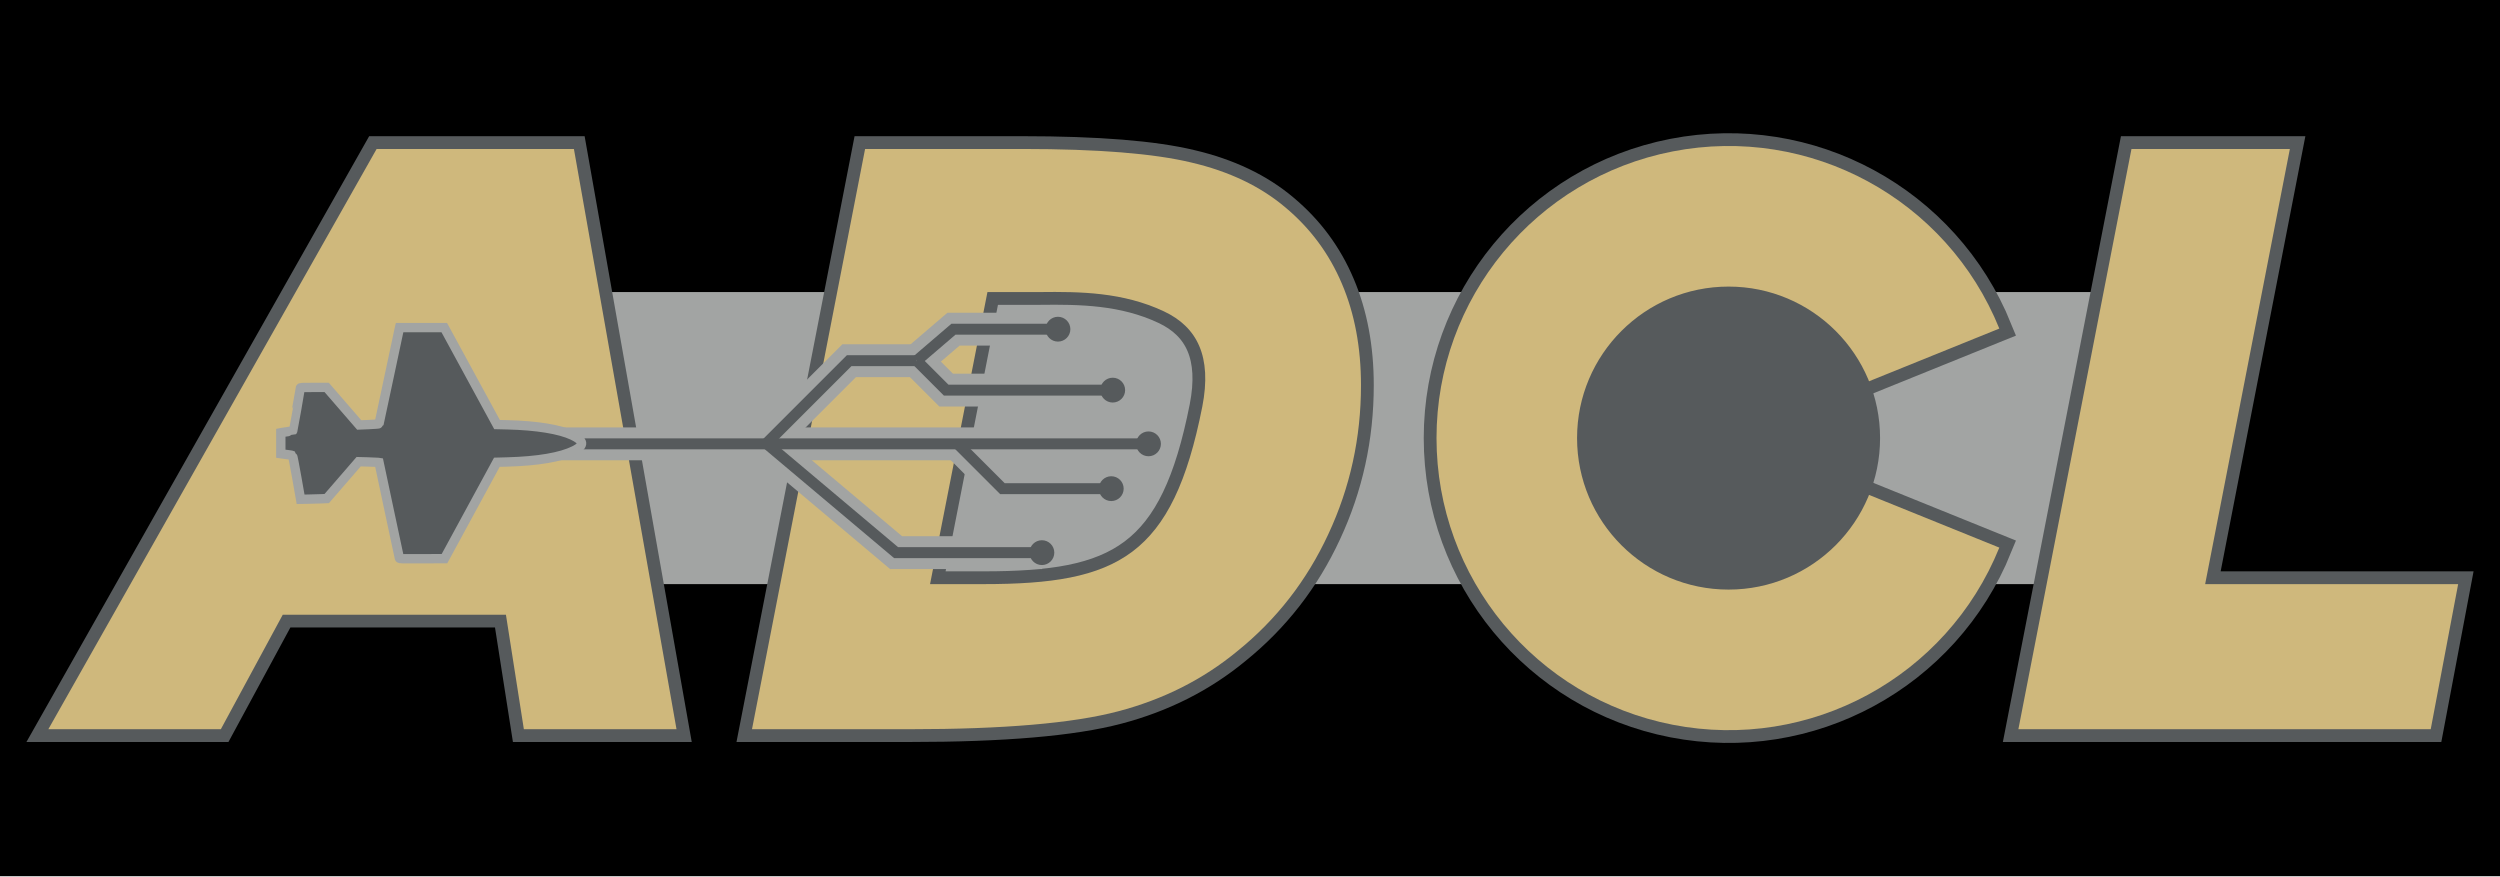
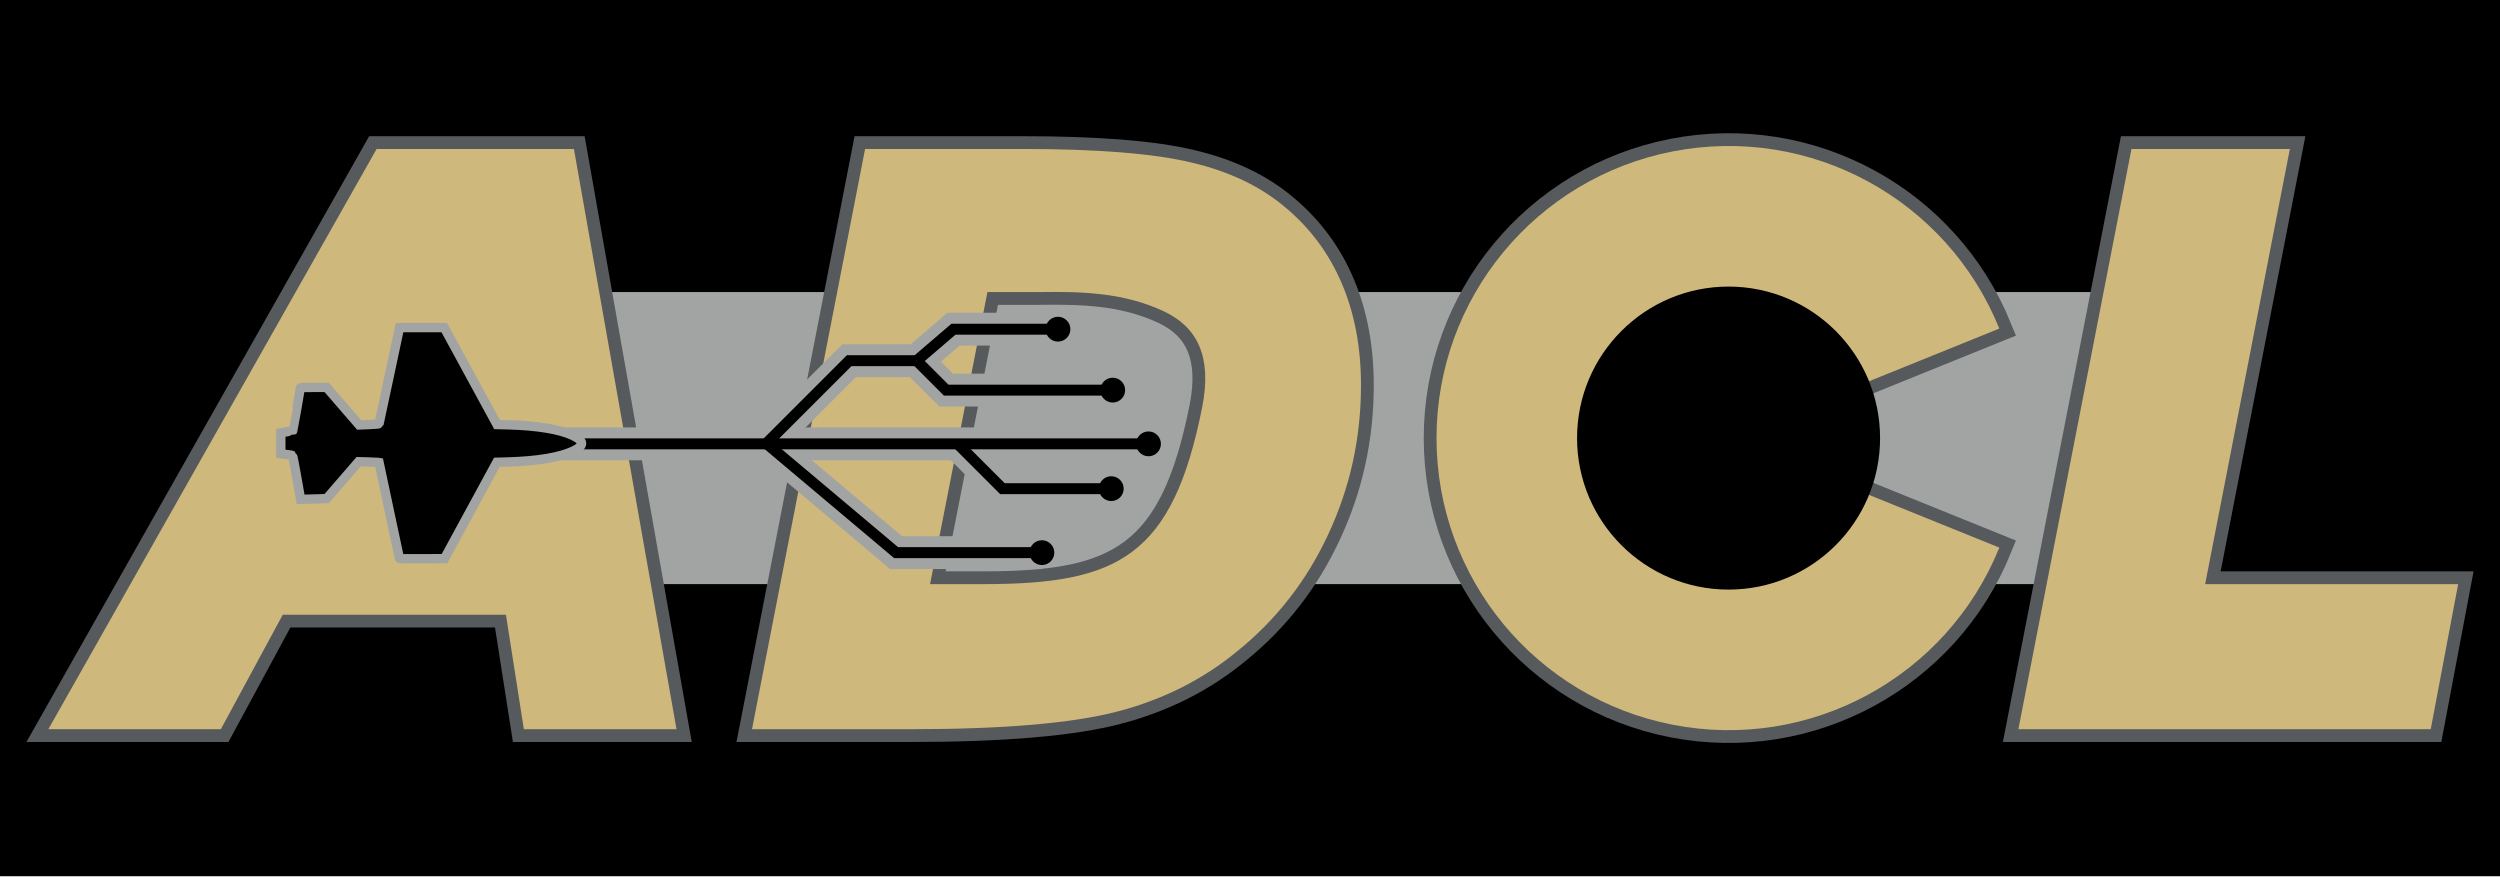
<svg xmlns="http://www.w3.org/2000/svg" xmlns:ns1="http://www.openswatchbook.org/uri/2009/osb" xmlns:xlink="http://www.w3.org/1999/xlink" width="3423.976" height="1200" version="1.1" id="svg10">
  <defs id="defs14">
    <linearGradient id="linearGradient1127" ns1:paint="solid">
      <stop style="stop-color:#000000;stop-opacity:1;" offset="0" id="stop1125" />
    </linearGradient>
    <linearGradient id="linearGradient1119" ns1:paint="solid">
      <stop style="stop-color:#000000;stop-opacity:1;" offset="0" id="stop1117" />
    </linearGradient>
    <linearGradient id="linearGradient1539" ns1:paint="solid">
      <stop style="stop-color:#000000;stop-opacity:1;" offset="0" id="stop1537" />
    </linearGradient>
    <linearGradient id="linearGradient1527" ns1:paint="solid">
      <stop style="stop-color:#000000;stop-opacity:1;" offset="0" id="stop1525" />
    </linearGradient>
    <linearGradient id="linearGradient1101" ns1:paint="solid">
      <stop style="stop-color:#000000;stop-opacity:1;" offset="0" id="stop1099" />
    </linearGradient>
    <linearGradient id="linearGradient1095" ns1:paint="solid">
      <stop style="stop-color:#000000;stop-opacity:1;" offset="0" id="stop1093" />
    </linearGradient>
    <linearGradient id="linearGradient1089" ns1:paint="solid">
      <stop style="stop-color:#a2a4a3;stop-opacity:1;" offset="0" id="stop1087" />
    </linearGradient>
    <linearGradient id="linearGradient1083">
      <stop style="stop-color:#ffd700;stop-opacity:1;" offset="0" id="stop1081" />
    </linearGradient>
    <linearGradient id="linearGradient1077" ns1:paint="solid">
      <stop style="stop-color:#565a5c;stop-opacity:1;" offset="0" id="stop1075" />
    </linearGradient>
    <linearGradient id="linearGradient1071">
      <stop style="stop-color:#ff0000;stop-opacity:1;" offset="0" id="stop1069" />
    </linearGradient>
    <linearGradient id="linearGradient1065" ns1:paint="solid">
      <stop style="stop-color:#002868;stop-opacity:1;" offset="0" id="stop1063" />
    </linearGradient>
    <linearGradient id="linearGradient1059" ns1:paint="solid">
      <stop style="stop-color:#cfb87c;stop-opacity:1;" offset="0" id="stop1057" />
    </linearGradient>
    <linearGradient id="linearGradient1053" ns1:paint="solid">
      <stop style="stop-color:#ffffff;stop-opacity:1;" offset="0" id="stop1051" />
    </linearGradient>
    <marker style="overflow:visible" id="marker1098" refX="0" refY="0" orient="auto">
      <path transform="matrix(0.2,0,0,0.2,1.48,0.2)" style="fill:#ffffff;fill-opacity:1;fill-rule:evenodd;stroke:#ffffff;stroke-width:1pt;stroke-opacity:1" d="m -2.5,-1 c 0,2.76 -2.24,5 -5,5 -2.76,0 -5,-2.24 -5,-5 0,-2.76 2.24,-5 5,-5 2.76,0 5,2.24 5,5 z" id="path1096" />
    </marker>
    <marker style="overflow:visible" id="marker1010" refX="0" refY="0" orient="auto">
-       <path transform="matrix(0.2,0,0,0.2,1.48,0.2)" style="fill:#565a5c;fill-opacity:1;fill-rule:evenodd;stroke:#565a5c;stroke-width:1pt;stroke-opacity:1" d="m -2.5,-1 c 0,2.76 -2.24,5 -5,5 -2.76,0 -5,-2.24 -5,-5 0,-2.76 2.24,-5 5,-5 2.76,0 5,2.24 5,5 z" id="path1008" />
+       <path transform="matrix(0.2,0,0,0.2,1.48,0.2)" style="fill:#000000;fill-opacity:1;fill-rule:evenodd;stroke:#000000;stroke-width:1pt;stroke-opacity:1" d="m -2.5,-1 c 0,2.76 -2.24,5 -5,5 -2.76,0 -5,-2.24 -5,-5 0,-2.76 2.24,-5 5,-5 2.76,0 5,2.24 5,5 z" id="path1008" />
    </marker>
    <marker style="overflow:visible" id="marker9779" refX="0" refY="0" orient="auto">
-       <path transform="matrix(0.2,0,0,0.2,1.48,0.2)" style="fill:#565a5c;fill-opacity:1;fill-rule:evenodd;stroke:#565a5c;stroke-width:1pt;stroke-opacity:1" d="m -2.5,-1 c 0,2.76 -2.24,5 -5,5 -2.76,0 -5,-2.24 -5,-5 0,-2.76 2.24,-5 5,-5 2.76,0 5,2.24 5,5 z" id="path9777" />
+       <path transform="matrix(0.2,0,0,0.2,1.48,0.2)" style="fill:#000000;fill-opacity:1;fill-rule:evenodd;stroke:#000000;stroke-width:1pt;stroke-opacity:1" d="m -2.5,-1 c 0,2.76 -2.24,5 -5,5 -2.76,0 -5,-2.24 -5,-5 0,-2.76 2.24,-5 5,-5 2.76,0 5,2.24 5,5 z" id="path9777" />
    </marker>
    <marker style="overflow:visible" id="marker9691" refX="0" refY="0" orient="auto">
-       <path transform="matrix(0.2,0,0,0.2,1.48,0.2)" style="fill:#565a5c;fill-opacity:1;fill-rule:evenodd;stroke:#565a5c;stroke-width:1pt;stroke-opacity:1" d="m -2.5,-1 c 0,2.76 -2.24,5 -5,5 -2.76,0 -5,-2.24 -5,-5 0,-2.76 2.24,-5 5,-5 2.76,0 5,2.24 5,5 z" id="path9689" />
+       <path transform="matrix(0.2,0,0,0.2,1.48,0.2)" style="fill:#000000;fill-opacity:1;fill-rule:evenodd;stroke:#000000;stroke-width:1pt;stroke-opacity:1" d="m -2.5,-1 c 0,2.76 -2.24,5 -5,5 -2.76,0 -5,-2.24 -5,-5 0,-2.76 2.24,-5 5,-5 2.76,0 5,2.24 5,5 z" id="path9689" />
    </marker>
    <marker style="overflow:visible" id="marker9609" refX="0" refY="0" orient="auto">
-       <path transform="matrix(0.2,0,0,0.2,1.48,0.2)" style="fill:#565a5c;fill-opacity:1;fill-rule:evenodd;stroke:#565a5c;stroke-width:1pt;stroke-opacity:1" d="m -2.5,-1 c 0,2.76 -2.24,5 -5,5 -2.76,0 -5,-2.24 -5,-5 0,-2.76 2.24,-5 5,-5 2.76,0 5,2.24 5,5 z" id="path9607" />
+       <path transform="matrix(0.2,0,0,0.2,1.48,0.2)" style="fill:#000000;fill-opacity:1;fill-rule:evenodd;stroke:#000000;stroke-width:1pt;stroke-opacity:1" d="m -2.5,-1 c 0,2.76 -2.24,5 -5,5 -2.76,0 -5,-2.24 -5,-5 0,-2.76 2.24,-5 5,-5 2.76,0 5,2.24 5,5 z" id="path9607" />
    </marker>
    <marker orient="auto" refY="0" refX="0" id="marker5694" style="overflow:visible">
-       <path id="path5692" d="m -2.5,-1 c 0,2.76 -2.24,5 -5,5 -2.76,0 -5,-2.24 -5,-5 0,-2.76 2.24,-5 5,-5 2.76,0 5,2.24 5,5 z" style="fill:#565a5c;fill-opacity:1;fill-rule:evenodd;stroke:#565a5c;stroke-width:1pt;stroke-opacity:1" transform="matrix(0.2,0,0,0.2,1.48,0.2)" />
+       <path id="path5692" d="m -2.5,-1 c 0,2.76 -2.24,5 -5,5 -2.76,0 -5,-2.24 -5,-5 0,-2.76 2.24,-5 5,-5 2.76,0 5,2.24 5,5 z" style="fill:#000000;fill-opacity:1;fill-rule:evenodd;stroke:#000000;stroke-width:1pt;stroke-opacity:1" transform="matrix(0.2,0,0,0.2,1.48,0.2)" />
    </marker>
    <linearGradient id="linearGradient5075" ns1:paint="solid">
      <stop style="stop-color:#002868;stop-opacity:1;" offset="0" id="stop5073" />
    </linearGradient>
    <linearGradient id="linearGradient4951" ns1:paint="solid">
      <stop style="stop-color:#ffffff;stop-opacity:1;" offset="0" id="stop4949" />
    </linearGradient>
    <linearGradient id="linearGradient4551" ns1:paint="solid">
      <stop style="stop-color:#000000;stop-opacity:1;" offset="0" id="stop4549" />
    </linearGradient>
    <linearGradient id="linearGradient4545">
      <stop style="stop-color:#bf0a30;stop-opacity:1;" offset="0" id="stop4543" />
    </linearGradient>
    <linearGradient xlink:href="#linearGradient1059" id="linearGradient4547" x1="360" y1="600" x2="1130.81" y2="600" gradientUnits="userSpaceOnUse" gradientTransform="translate(-16.54507)" />
    <linearGradient xlink:href="#linearGradient4545" id="linearGradient4612" gradientUnits="userSpaceOnUse" x1="-782.546" y1="582.544" x2="273.454" y2="582.544" />
    <linearGradient xlink:href="#linearGradient1059" id="linearGradient4616" gradientUnits="userSpaceOnUse" x1="-782.546" y1="582.544" x2="273.454" y2="582.544" gradientTransform="matrix(1.596836,0,0,1.596836,2372.409,-328.8535)" />
    <linearGradient xlink:href="#linearGradient1059" id="linearGradient867" gradientUnits="userSpaceOnUse" x1="-782.546" y1="582.544" x2="273.454" y2="582.544" gradientTransform="matrix(1.596836,0,0,1.596836,-205.6893,-328.8535)" />
    <linearGradient xlink:href="#linearGradient1059" id="linearGradient869" gradientUnits="userSpaceOnUse" x1="-782.546" y1="582.544" x2="273.454" y2="582.544" gradientTransform="matrix(1.596836,0,0,1.596836,-205.6893,-328.8535)" />
    <style id="style6" type="text/css">
   
    .str0 {stroke:#1F1A17;stroke-width:0.9}
    .fil0 {fill:#0093DD}
    .fil1 {fill:white}
   
  </style>
    <linearGradient xlink:href="#linearGradient4545" id="linearGradient5083" gradientUnits="userSpaceOnUse" x1="-782.546" y1="582.544" x2="273.454" y2="582.544" gradientTransform="matrix(1.596836,0,0,1.596836,2372.409,-328.8535)" />
    <linearGradient xlink:href="#linearGradient4545" id="linearGradient5085" gradientUnits="userSpaceOnUse" gradientTransform="matrix(1.596836,0,0,1.596836,-205.6893,-328.8535)" x1="-782.546" y1="582.544" x2="273.454" y2="582.544" />
    <linearGradient xlink:href="#linearGradient4545" id="linearGradient5087" gradientUnits="userSpaceOnUse" x1="360" y1="600" x2="1130.81" y2="600" gradientTransform="translate(-16.54507)" />
-     <linearGradient xlink:href="#linearGradient1077" id="linearGradient5900" x1="-559" y1="582.982" x2="528.7" y2="582.982" gradientUnits="userSpaceOnUse" />
-     <linearGradient xlink:href="#linearGradient1077" id="linearGradient5902" gradientUnits="userSpaceOnUse" x1="-559" y1="582.982" x2="528.7" y2="582.982" />
-     <linearGradient xlink:href="#linearGradient1077" id="linearGradient5904" gradientUnits="userSpaceOnUse" x1="-559" y1="582.982" x2="528.7" y2="582.982" />
-     <linearGradient xlink:href="#linearGradient1077" id="linearGradient5906" gradientUnits="userSpaceOnUse" x1="-559" y1="582.982" x2="528.7" y2="582.982" />
-     <linearGradient xlink:href="#linearGradient1077" id="linearGradient5908" gradientUnits="userSpaceOnUse" x1="-559" y1="582.982" x2="528.7" y2="582.982" />
-     <linearGradient xlink:href="#linearGradient1077" id="linearGradient5910" gradientUnits="userSpaceOnUse" x1="-559" y1="582.982" x2="528.7" y2="582.982" />
-     <linearGradient xlink:href="#linearGradient1077" id="linearGradient5912" gradientUnits="userSpaceOnUse" x1="-559" y1="582.982" x2="528.7" y2="582.982" />
-     <linearGradient xlink:href="#linearGradient1077" id="linearGradient8375" x1="-1697.199" y1="1124.61" x2="-954.72" y2="1124.61" gradientUnits="userSpaceOnUse" gradientTransform="matrix(0,0.4264175,-0.4264175,0,-553.8502,1172.424)" />
+     <linearGradient xlink:href="#linearGradient1101" id="linearGradient5900" x1="-559" y1="582.982" x2="528.7" y2="582.982" gradientUnits="userSpaceOnUse" />
+     <linearGradient xlink:href="#linearGradient1095" id="linearGradient5902" gradientUnits="userSpaceOnUse" x1="-559" y1="582.982" x2="528.7" y2="582.982" />
+     <linearGradient xlink:href="#linearGradient1095" id="linearGradient5904" gradientUnits="userSpaceOnUse" x1="-559" y1="582.982" x2="528.7" y2="582.982" />
+     <linearGradient xlink:href="#linearGradient1095" id="linearGradient5906" gradientUnits="userSpaceOnUse" x1="-559" y1="582.982" x2="528.7" y2="582.982" />
+     <linearGradient xlink:href="#linearGradient1095" id="linearGradient5908" gradientUnits="userSpaceOnUse" x1="-559" y1="582.982" x2="528.7" y2="582.982" />
+     <linearGradient xlink:href="#linearGradient1095" id="linearGradient5910" gradientUnits="userSpaceOnUse" x1="-559" y1="582.982" x2="528.7" y2="582.982" />
+     <linearGradient xlink:href="#linearGradient1095" id="linearGradient5912" gradientUnits="userSpaceOnUse" x1="-559" y1="582.982" x2="528.7" y2="582.982" />
+     <linearGradient xlink:href="#linearGradient1095" id="linearGradient8375" x1="-1697.199" y1="1124.61" x2="-954.72" y2="1124.61" gradientUnits="userSpaceOnUse" gradientTransform="matrix(0,0.4264175,-0.4264175,0,-553.8502,1172.424)" />
    <linearGradient xlink:href="#linearGradient1095" id="linearGradient1067" x1="-1623.977" y1="600" x2="1799.999" y2="600" gradientUnits="userSpaceOnUse" gradientTransform="translate(1623.977)" />
    <linearGradient xlink:href="#linearGradient1089" id="linearGradient1091" x1="-1623.977" y1="600" x2="1799.999" y2="600" gradientUnits="userSpaceOnUse" gradientTransform="translate(1623.977)" />
-     <linearGradient xlink:href="#linearGradient1077" id="linearGradient1097" x1="560" y1="600" x2="960" y2="600" gradientUnits="userSpaceOnUse" gradientTransform="translate(-16.54507)" />
-     <linearGradient xlink:href="#linearGradient1077" id="linearGradient1103" x1="560" y1="600" x2="960" y2="600" gradientUnits="userSpaceOnUse" gradientTransform="translate(-16.54507)" />
+     <linearGradient xlink:href="#linearGradient1095" id="linearGradient1097" x1="560" y1="600" x2="960" y2="600" gradientUnits="userSpaceOnUse" gradientTransform="translate(-16.54507)" />
+     <linearGradient xlink:href="#linearGradient1095" id="linearGradient1103" x1="560" y1="600" x2="960" y2="600" gradientUnits="userSpaceOnUse" gradientTransform="translate(-16.54507)" />
    <linearGradient xlink:href="#linearGradient1077" id="linearGradient1531" x1="360" y1="600" x2="1130.81" y2="600" gradientUnits="userSpaceOnUse" gradientTransform="translate(-16.54507)" />
    <linearGradient xlink:href="#linearGradient1077" id="linearGradient1533" x1="-577.514" y1="601.373" x2="256.567" y2="601.373" gradientUnits="userSpaceOnUse" gradientTransform="translate(-16.54507)" />
    <linearGradient xlink:href="#linearGradient1077" id="linearGradient1535" x1="-1541.226" y1="601.373" x2="-680.89" y2="601.373" gradientUnits="userSpaceOnUse" gradientTransform="translate(-16.54507)" />
    <linearGradient xlink:href="#linearGradient1089" id="linearGradient1541" x1="-327.191" y1="582.982" x2="512" y2="582.982" gradientUnits="userSpaceOnUse" />
    <linearGradient xlink:href="#linearGradient1089" id="linearGradient1000" gradientUnits="userSpaceOnUse" x1="-327.191" y1="582.982" x2="512" y2="582.982" />
    <linearGradient xlink:href="#linearGradient1089" id="linearGradient1002" gradientUnits="userSpaceOnUse" x1="-327.191" y1="582.982" x2="512" y2="582.982" />
    <linearGradient xlink:href="#linearGradient1089" id="linearGradient1004" gradientUnits="userSpaceOnUse" x1="-327.191" y1="582.982" x2="512" y2="582.982" />
    <linearGradient xlink:href="#linearGradient1089" id="linearGradient1006" gradientUnits="userSpaceOnUse" x1="-327.191" y1="582.982" x2="512" y2="582.982" />
    <linearGradient xlink:href="#linearGradient1089" id="linearGradient1008" gradientUnits="userSpaceOnUse" x1="-327.191" y1="582.982" x2="512" y2="582.982" />
    <linearGradient xlink:href="#linearGradient1089" id="linearGradient1010" gradientUnits="userSpaceOnUse" x1="-327.191" y1="582.982" x2="512" y2="582.982" />
    <linearGradient xlink:href="#linearGradient1089" id="linearGradient1121" x1="-1239.373" y1="607.011" x2="-827.434" y2="607.011" gradientUnits="userSpaceOnUse" />
    <linearGradient xlink:href="#linearGradient1077" id="linearGradient1123" gradientUnits="userSpaceOnUse" gradientTransform="translate(-16.54507)" x1="1156.922" y1="601.373" x2="1759.228" y2="601.373" />
  </defs>
  <rect width="3423.976" height="1200" id="rect2" x="0" y="0" style="fill:url(#linearGradient1067);fill-opacity:1" />
  <rect width="2289.777" height="400" y="400" id="rect4" x="650.538" style="fill:url(#linearGradient1091);fill-opacity:1;stroke:none;stroke-width:50;stroke-miterlimit:4;stroke-dasharray:none" />
  <flowRoot xml:space="preserve" id="flowRoot3730" style="font-style:normal;font-weight:normal;font-size:40px;line-height:1.25;font-family:sans-serif;letter-spacing:0px;word-spacing:0px;fill:#000000;fill-opacity:1;stroke:none" transform="translate(1623.977)">
    <flowRegion id="flowRegion3732">
      <rect id="rect3734" width="399.424" height="137.464" x="-977.81" y="217.003" />
    </flowRegion>
    <flowPara id="flowPara3736" />
  </flowRoot>
  <g aria-label="L" transform="matrix(1.596836,0,0,1.596836,4012.931,-328.8535)" style="font-style:normal;font-weight:normal;font-size:40px;line-height:1.25;font-family:sans-serif;letter-spacing:0px;word-spacing:0px;fill:url(#linearGradient4612);fill-opacity:1;stroke:none" id="flowRoot4602" />
  <flowRoot xml:space="preserve" id="flowRoot4647" style="font-style:normal;font-weight:normal;font-size:40px;line-height:1.25;font-family:sans-serif;letter-spacing:0px;word-spacing:0px;fill:#000000;fill-opacity:1;stroke:none" transform="translate(1623.977)">
    <flowRegion id="flowRegion4649">
      <rect id="rect4651" width="137.55" height="71.526" x="-856.475" y="572.774" />
    </flowRegion>
    <flowPara id="flowPara4653" />
  </flowRoot>
  <g id="layer1" style="display:inline" transform="translate(1623.977)" />
  <g id="layer2" transform="translate(1623.977)" />
  <g id="layer3" transform="translate(1623.977)" />
  <g id="layer4" style="display:inline" transform="translate(1623.977)">
    <path d="m -931.058,841.896 h -305.642 l -84.821,156.824 h -236.25 l 449.612,-794.692 h 270.203 l 140.522,794.692 h -209.077 z" style="font-style:italic;font-weight:bold;font-size:682.667px;line-height:1.25;font-family:sans-serif;letter-spacing:0px;word-spacing:0px;display:inline;fill:none;fill-opacity:1;stroke:url(#linearGradient1535);stroke-width:35;stroke-miterlimit:4;stroke-dasharray:none" id="path4947" />
    <path id="path4968" style="font-style:italic;font-weight:bold;font-size:682.667px;line-height:1.25;font-family:sans-serif;letter-spacing:0px;word-spacing:0px;display:inline;fill:url(#linearGradient5083);fill-opacity:1;stroke:url(#linearGradient1123);stroke-width:35;stroke-miterlimit:4;stroke-dasharray:none;stroke-opacity:1" d="m 1295.27,204.027 h 216.927 L 1396.176,800 h 346.507 l -37.559,198.72 h -564.748 z" />
    <path d="m -271.586,400 -78.595,400 h 73.454 c 92.01,0 156.708,-9.349 203.483,-44.419 C -26.469,720.511 2.383,659.721 22.701,556.839 36.081,488.22 15.718,447.907 -29.837,426.457 -86.025,400 -144.654,399.335 -199.728,400 Z M -439.166,204.027 h 215.573 c 102.907,0 180.088,6.21 231.541,18.63 51.454,12.065 94.213,32.469 128.279,61.212 34.421,28.743 60.325,63.696 77.713,104.859 17.388,40.808 26.082,87.116 26.082,138.925 0,72.035 -14.904,139.989 -44.711,203.863 -29.453,63.519 -70.971,116.924 -124.553,160.216 -46.841,38.679 -101.31,66.18 -163.41,82.503 -61.744,16.323 -156.845,24.485 -285.301,24.485 h -216.105 z" style="font-style:italic;font-weight:bold;font-size:682.667px;line-height:1.25;font-family:sans-serif;letter-spacing:0px;word-spacing:0px;display:inline;fill:url(#linearGradient5085);fill-opacity:1;stroke:url(#linearGradient1533);stroke-width:35;stroke-miterlimit:4;stroke-dasharray:none" id="path4977" />
    <path style="display:inline;fill:url(#linearGradient5087);fill-opacity:1;stroke:url(#linearGradient1531);stroke-width:35;stroke-miterlimit:4;stroke-dasharray:none" id="path4986" d="m 1114.265,750 a 400,400 0 1 1 0,-300 L 743.455,600 Z" />
    <path id="path860" style="font-style:italic;font-weight:bold;font-size:682.667px;line-height:1.25;font-family:sans-serif;letter-spacing:0px;word-spacing:0px;fill:url(#linearGradient867);fill-opacity:1;stroke:none;stroke-width:0.2;stroke-miterlimit:4;stroke-dasharray:none" d="m -931.058,841.896 h -305.642 l -84.821,156.824 h -236.25 l 449.612,-794.692 h 270.203 l 140.522,794.692 h -209.077 z" />
    <path id="path862" style="font-style:italic;font-weight:bold;font-size:682.667px;line-height:1.25;font-family:sans-serif;letter-spacing:0px;word-spacing:0px;fill:url(#linearGradient869);fill-opacity:1;stroke:none;stroke-width:0.2;stroke-miterlimit:4;stroke-dasharray:none" d="m -271.586,400 -78.595,400 h 73.454 c 92.01,0 156.708,-9.349 203.483,-44.419 C -26.469,720.511 2.383,659.721 22.701,556.839 36.081,488.22 15.718,447.907 -29.837,426.457 -86.025,400 -144.654,399.335 -199.728,400 Z M -439.166,204.027 h 215.573 c 102.907,0 180.088,6.21 231.541,18.63 51.454,12.065 94.213,32.469 128.279,61.212 34.421,28.743 60.325,63.696 77.713,104.859 17.388,40.808 26.082,87.116 26.082,138.925 0,72.035 -14.904,139.989 -44.711,203.863 -29.453,63.519 -70.971,116.924 -124.553,160.216 -46.841,38.679 -101.31,66.18 -163.41,82.503 -61.744,16.323 -156.845,24.485 -285.301,24.485 h -216.105 z" />
    <path d="m 1114.265,750 a 400,400 0 1 1 0,-300 L 743.455,600 Z" id="path6" style="fill:url(#linearGradient4547);fill-opacity:1" />
    <path d="m 1295.27,204.027 h 216.927 L 1396.176,800 h 346.507 l -37.559,198.72 h -564.748 z" style="font-style:italic;font-weight:bold;font-size:682.667px;line-height:1.25;font-family:sans-serif;letter-spacing:0px;word-spacing:0px;fill:url(#linearGradient4616);fill-opacity:1;stroke:none;stroke-width:1.597" id="path4940" />
    <g transform="translate(-562.7075,20.88789)" id="g9603" style="display:inline;stroke:url(#linearGradient1541);stroke-width:45;stroke-miterlimit:4;stroke-dasharray:none">
      <path style="fill:none;stroke:url(#linearGradient1000);stroke-width:45;stroke-linecap:butt;stroke-linejoin:miter;stroke-miterlimit:4;stroke-dasharray:none;stroke-opacity:1" d="m 194.259,473.094 50.346,-43.131 H 376" id="path9591" />
      <path style="fill:none;stroke:url(#linearGradient1002);stroke-width:45;stroke-linecap:butt;stroke-linejoin:miter;stroke-miterlimit:4;stroke-dasharray:none;stroke-opacity:1" d="m 194.259,473.094 40.323,40.323 H 463" id="path9593" />
      <path style="fill:none;stroke:url(#linearGradient1004);stroke-width:45;stroke-linecap:butt;stroke-linejoin:miter;stroke-miterlimit:4;stroke-dasharray:none;stroke-opacity:1" d="m 250.274,587 61.363,61.363 H 461" id="path9595" />
      <path style="fill:none;stroke:url(#linearGradient1006);stroke-width:45;stroke-linecap:butt;stroke-linejoin:miter;stroke-miterlimit:4;stroke-dasharray:none;stroke-opacity:1" d="M -11,587 166,736 H 366" id="path9597" />
      <path style="fill:none;stroke:url(#linearGradient1008);stroke-width:45;stroke-linecap:butt;stroke-linejoin:miter;stroke-miterlimit:4;stroke-dasharray:none;stroke-opacity:1" d="M -327.191,587 H 512" id="path9599" />
      <path style="fill:none;stroke:url(#linearGradient1010);stroke-width:45;stroke-linecap:butt;stroke-linejoin:miter;stroke-miterlimit:4;stroke-dasharray:none;stroke-opacity:1" d="M -12.169,587.006 101.742,473.094 h 92.517" id="path9601" />
    </g>
    <g style="display:inline;stroke:url(#linearGradient5900);stroke-width:15;stroke-miterlimit:4;stroke-dasharray:none" id="g5119" transform="translate(-562.7075,20.88789)">
      <path id="path5104" d="m 194.259,473.094 50.346,-43.131 H 388" style="fill:none;stroke:url(#linearGradient5902);stroke-width:15;stroke-linecap:butt;stroke-linejoin:miter;stroke-miterlimit:4;stroke-dasharray:none;stroke-opacity:1;marker-end:url(#marker1010)" />
      <path id="path5106" d="m 194.259,473.094 40.323,40.323 H 463" style="fill:none;stroke:url(#linearGradient5904);stroke-width:15;stroke-linecap:butt;stroke-linejoin:miter;stroke-miterlimit:4;stroke-dasharray:none;stroke-opacity:1;marker-end:url(#marker9609)" />
      <path id="path5108" d="m 250.274,587 61.363,61.363 H 461" style="fill:none;stroke:url(#linearGradient5906);stroke-width:15;stroke-linecap:butt;stroke-linejoin:miter;stroke-miterlimit:4;stroke-dasharray:none;stroke-opacity:1;marker-end:url(#marker9779)" />
      <path id="path5096" d="M -11,587 166,736 H 366" style="fill:none;stroke:url(#linearGradient5908);stroke-width:15;stroke-linecap:butt;stroke-linejoin:miter;stroke-miterlimit:4;stroke-dasharray:none;stroke-opacity:1;marker-end:url(#marker5694)" />
      <path id="path5098" d="M -327.191,587 H 512" style="fill:none;stroke:url(#linearGradient5910);stroke-width:15;stroke-linecap:butt;stroke-linejoin:miter;stroke-miterlimit:4;stroke-dasharray:none;stroke-opacity:1;marker-end:url(#marker9691)" />
      <path id="path5100" d="M -12.169,587.006 101.742,473.094 h 92.517" style="fill:none;stroke:url(#linearGradient5912);stroke-width:15;stroke-linecap:butt;stroke-linejoin:miter;stroke-miterlimit:4;stroke-dasharray:none;stroke-opacity:1" />
    </g>
-     <path style="fill:url(#linearGradient8375);fill-opacity:1;stroke:url(#linearGradient1121);stroke-width:12.802;stroke-miterlimit:4;stroke-dasharray:none" d="m -1237.81,592.328 c 0.86,-0.173 4.49,-0.711 8.067,-1.194 3.577,-0.484 6.571,-0.947 6.653,-1.029 0.246,-0.246 10.439,-57.349 10.439,-58.482 0,-0.99 0.919,-1.042 18.052,-1.032 l 18.052,0.011 22.277,25.716 22.277,25.716 13.496,-0.569 c 7.984,-0.336 13.57,-0.801 13.677,-1.137 0.1,-0.313 6.325,-29.48 13.834,-64.815 7.509,-35.336 13.785,-64.823 13.947,-65.526 l 0.295,-1.279 h 30.618 30.618 l 36.138,66.379 36.138,66.379 14.679,0.366 c 39.591,0.987 71.173,6.125 88.781,14.441 15.616,7.376 16.372,13.687 2.475,20.674 -18.366,9.234 -50.169,14.664 -92.447,15.785 l -13.729,0.364 -35.874,66.007 -35.874,66.007 -30.733,0.147 c -28.91,0.138 -30.75,0.088 -31.021,-0.853 -0.159,-0.55 -6.493,-30.228 -14.076,-65.952 l -13.787,-64.952 -1.741,-0.262 c -0.958,-0.144 -7.242,-0.407 -13.966,-0.585 l -12.224,-0.323 -21.862,25.252 -21.863,25.252 -8.271,0.331 c -4.549,0.182 -12.602,0.401 -17.895,0.485 l -9.624,0.154 -5.237,-29.777 c -3.079,-17.503 -5.523,-29.953 -5.929,-30.204 -0.381,-0.235 -2.136,-0.59 -3.901,-0.789 -1.765,-0.199 -5.191,-0.644 -7.615,-0.989 l -4.406,-0.628 v -14.388 -14.388 z" id="path8369" />
+     <path style="fill:url(#linearGradient8375);fill-opacity:1.0;stroke:url(#linearGradient1121);stroke-width:12.802;stroke-miterlimit:4;stroke-dasharray:none" d="m -1237.81,592.328 c 0.86,-0.173 4.49,-0.711 8.067,-1.194 3.577,-0.484 6.571,-0.947 6.653,-1.029 0.246,-0.246 10.439,-57.349 10.439,-58.482 0,-0.99 0.919,-1.042 18.052,-1.032 l 18.052,0.011 22.277,25.716 22.277,25.716 13.496,-0.569 c 7.984,-0.336 13.57,-0.801 13.677,-1.137 0.1,-0.313 6.325,-29.48 13.834,-64.815 7.509,-35.336 13.785,-64.823 13.947,-65.526 l 0.295,-1.279 h 30.618 30.618 l 36.138,66.379 36.138,66.379 14.679,0.366 c 39.591,0.987 71.173,6.125 88.781,14.441 15.616,7.376 16.372,13.687 2.475,20.674 -18.366,9.234 -50.169,14.664 -92.447,15.785 l -13.729,0.364 -35.874,66.007 -35.874,66.007 -30.733,0.147 c -28.91,0.138 -30.75,0.088 -31.021,-0.853 -0.159,-0.55 -6.493,-30.228 -14.076,-65.952 l -13.787,-64.952 -1.741,-0.262 c -0.958,-0.144 -7.242,-0.407 -13.966,-0.585 l -12.224,-0.323 -21.862,25.252 -21.863,25.252 -8.271,0.331 c -4.549,0.182 -12.602,0.401 -17.895,0.485 l -9.624,0.154 -5.237,-29.777 c -3.079,-17.503 -5.523,-29.953 -5.929,-30.204 -0.381,-0.235 -2.136,-0.59 -3.901,-0.789 -1.765,-0.199 -5.191,-0.644 -7.615,-0.989 l -4.406,-0.628 v -14.388 -14.388 z" id="path8369" />
    <circle style="fill:url(#linearGradient1097);fill-opacity:1.0;stroke:url(#linearGradient1103);stroke-width:15;stroke-miterlimit:4;stroke-dasharray:none" cx="743.455" cy="600" r="200" id="circle8" />
  </g>
</svg>
